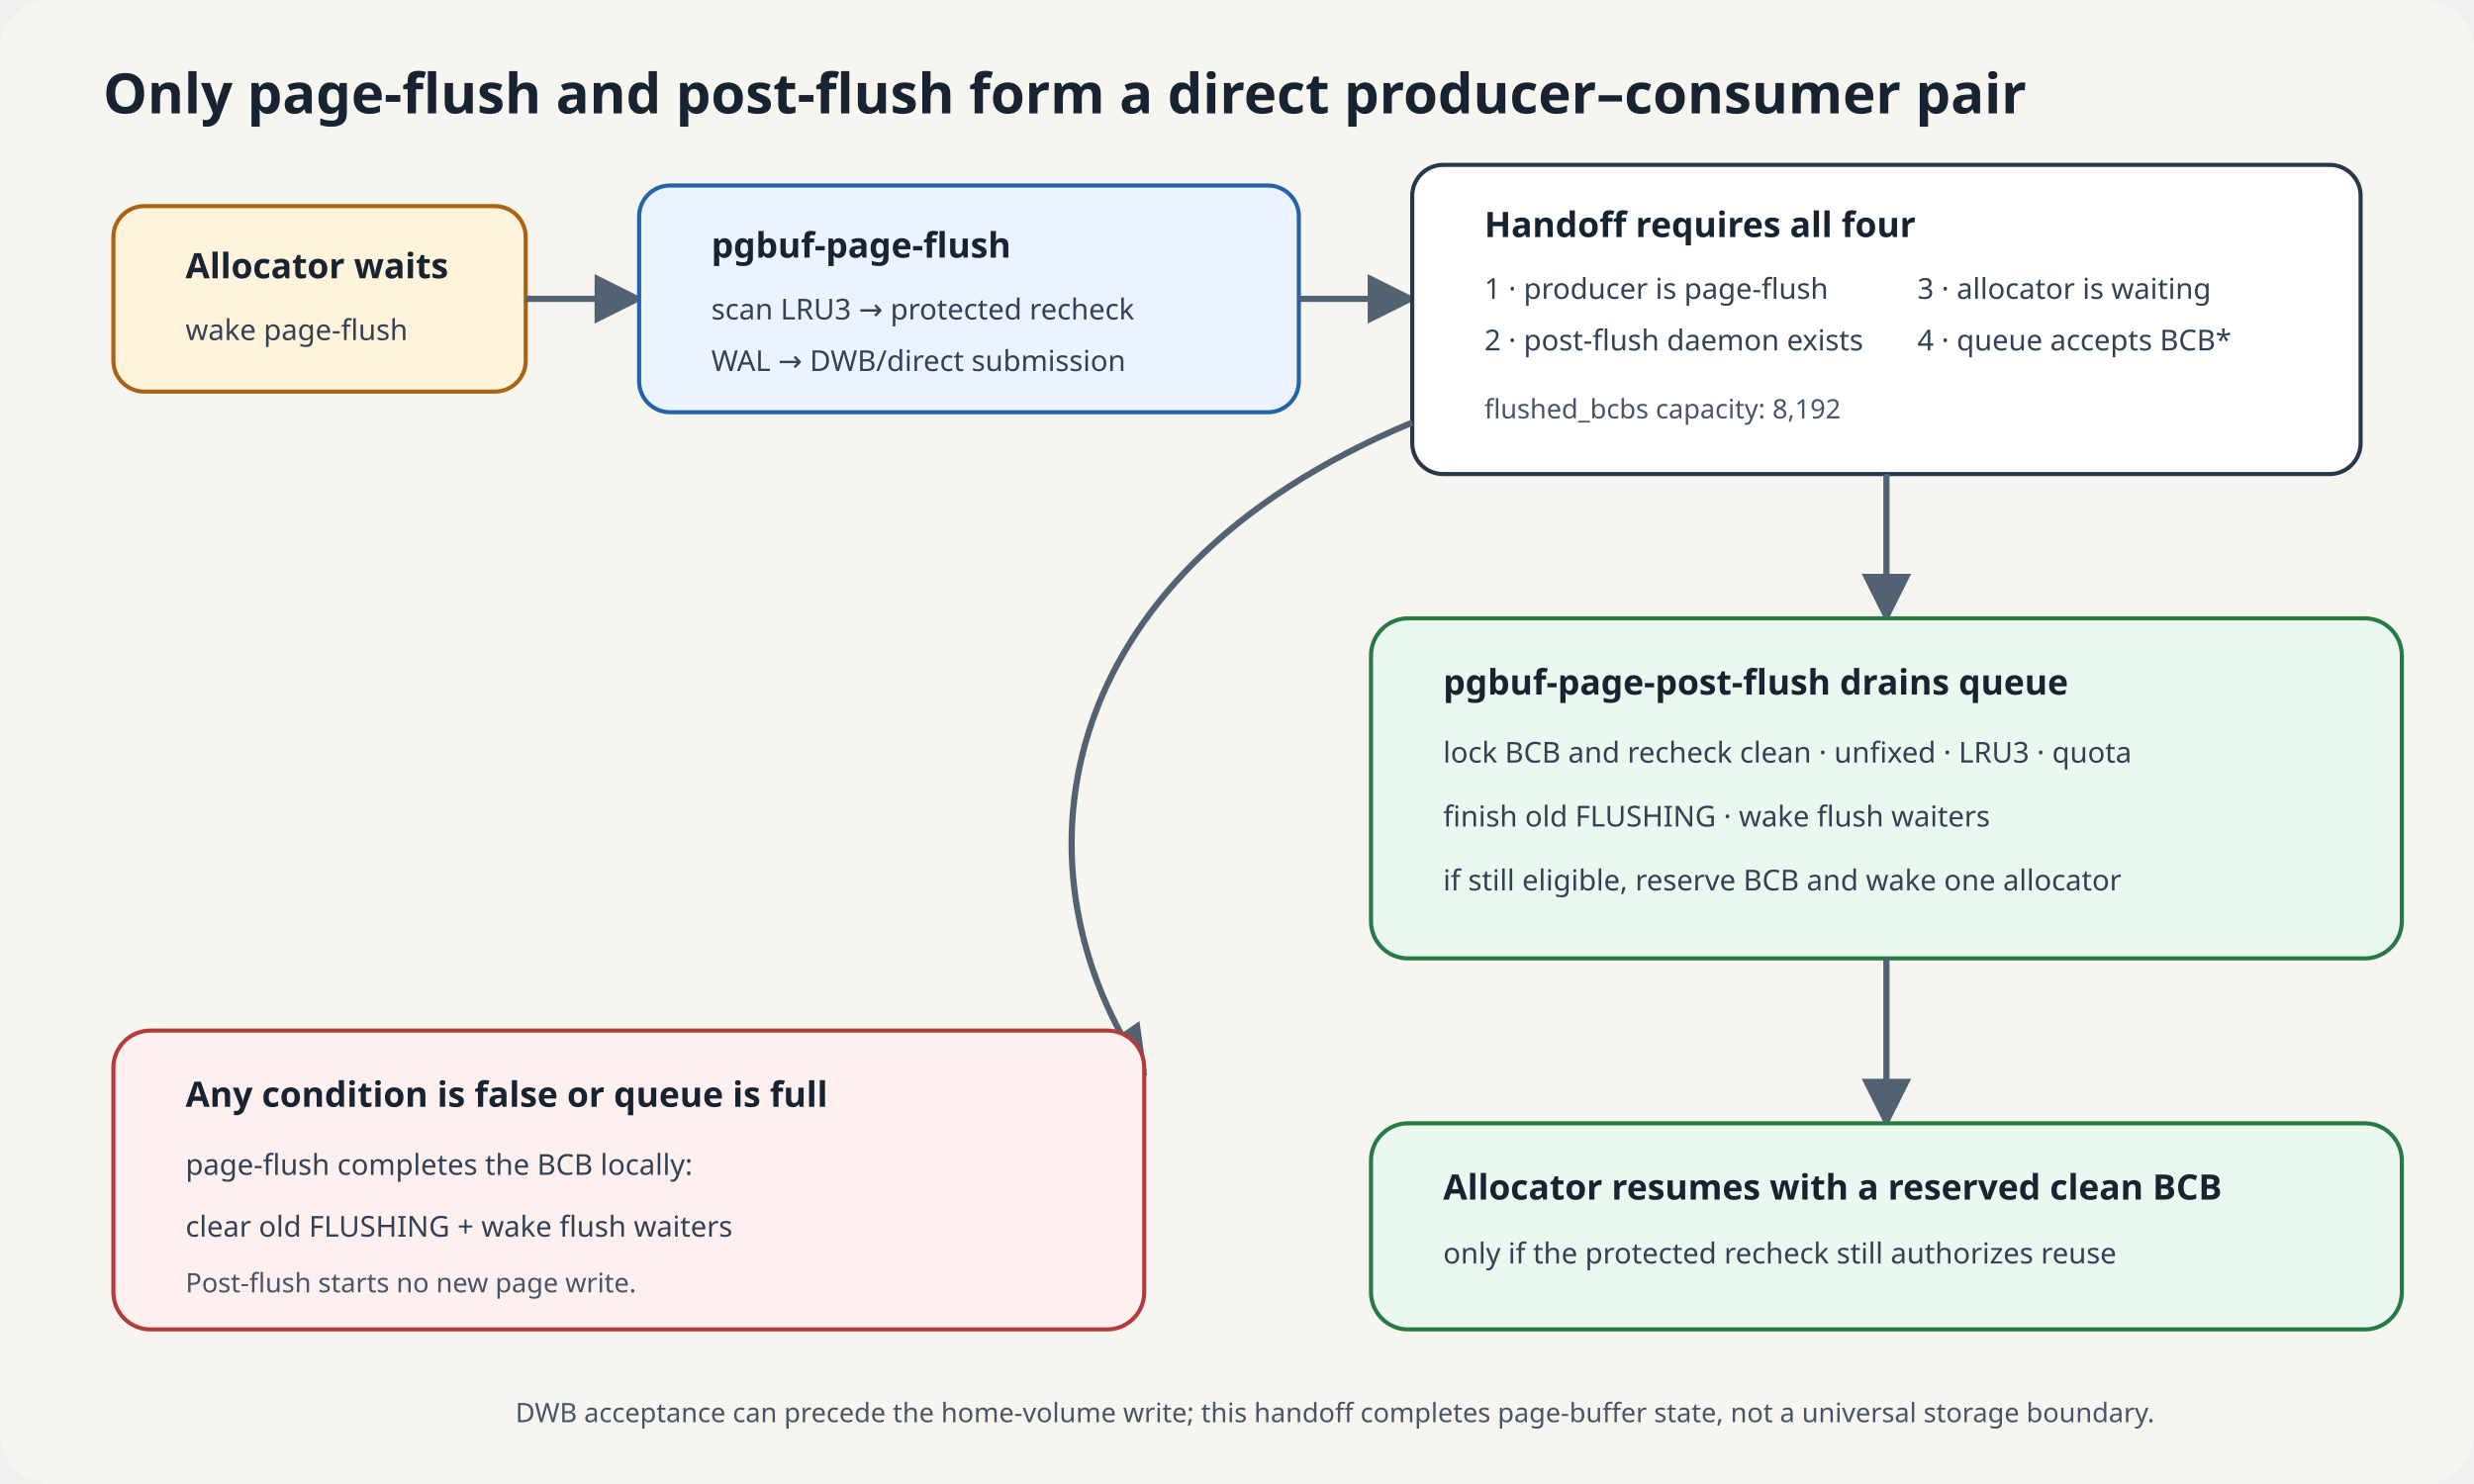
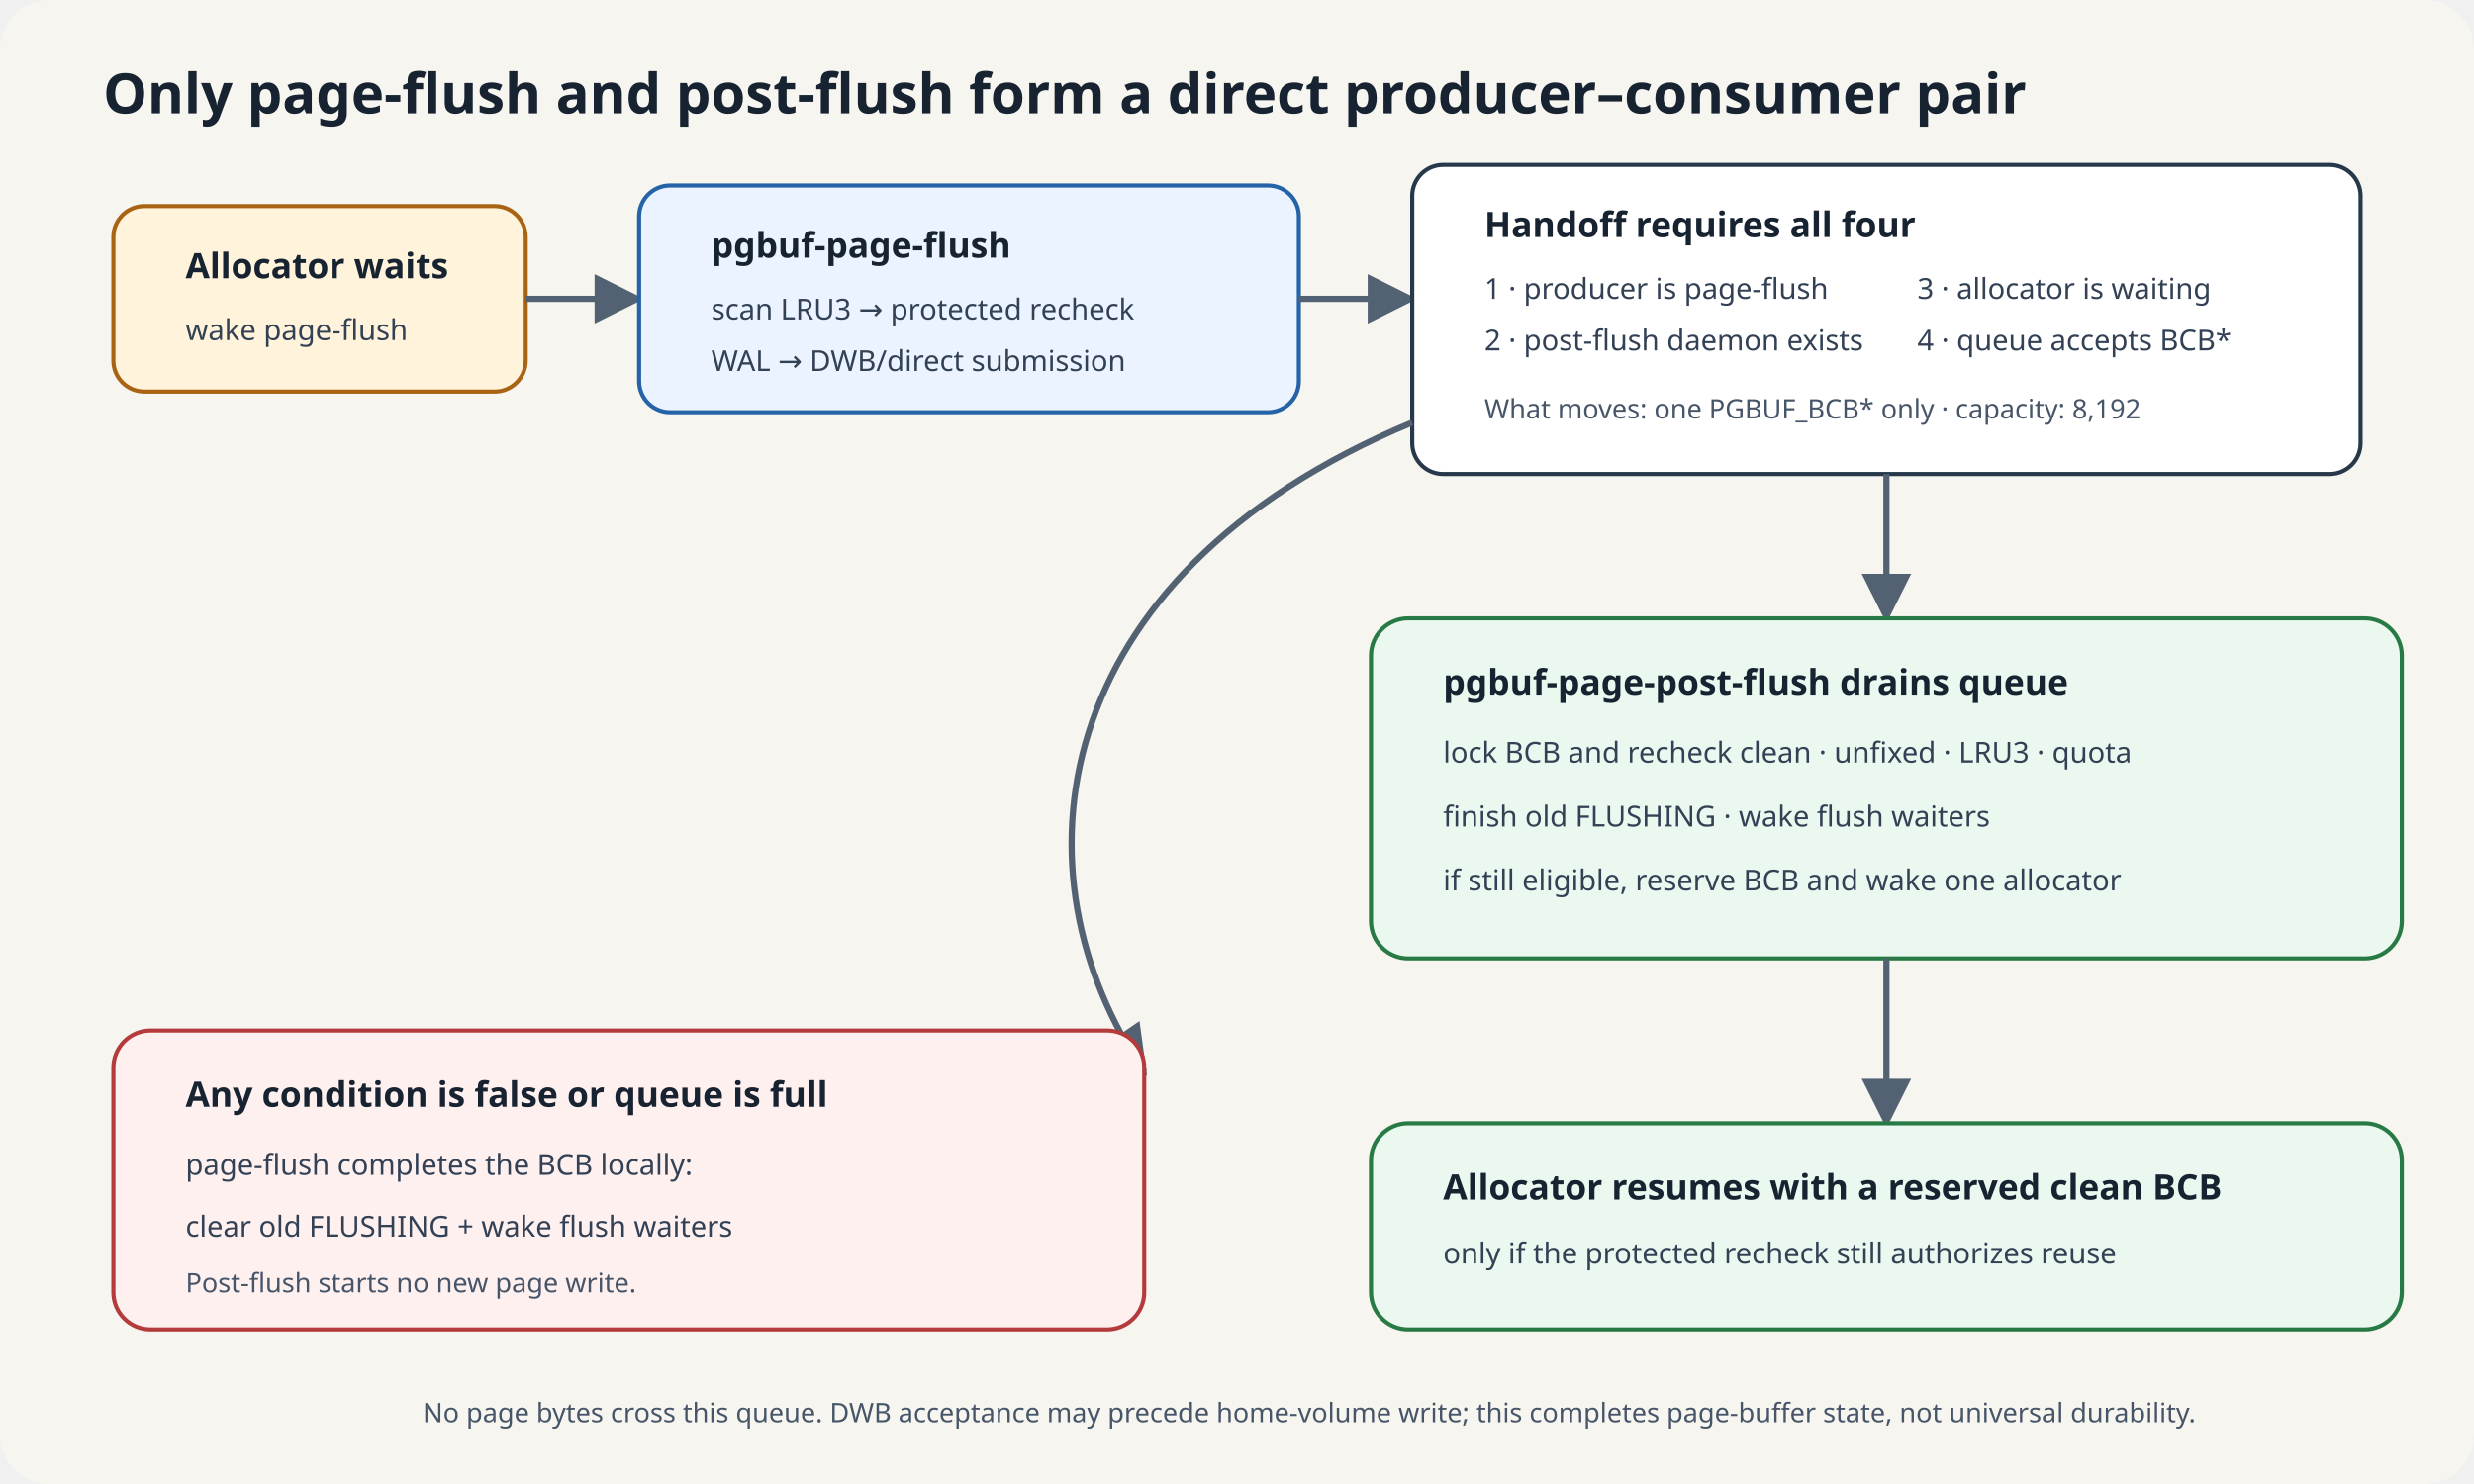
<svg xmlns="http://www.w3.org/2000/svg" viewBox="0 0 1200 720" role="img" aria-labelledby="title desc">
  <defs>
    <style>.bg{fill:#f7f5ef}.box{fill:#fff;stroke:#26384a;stroke-width:2}.blue{fill:#eaf3ff;stroke:#2563a8}.green{fill:#eaf8ef;stroke:#287a45}.orange{fill:#fff3dc;stroke:#a86413}.red{fill:#fff0f0;stroke:#b33b3b}.h{font:700 27px system-ui,sans-serif;fill:#172331}.t{font:700 17px system-ui,sans-serif;fill:#172331}.s{font:14px system-ui,sans-serif;fill:#334155}.tiny{font:13px system-ui,sans-serif;fill:#475569}.arrow{stroke:#526273;stroke-width:3;fill:none;marker-end:url(#m)}</style>
    <marker id="m" viewBox="0 0 10 10" refX="9" refY="5" markerWidth="8" markerHeight="8" orient="auto">
      <path d="M0 0l10 5-10 5z" fill="#526273" />
    </marker>
  </defs>
  <rect class="bg" width="1200" height="720" rx="24" />
  <text class="h" x="50" y="55">Only page-flush and post-flush form a direct producer–consumer pair</text>
  <rect class="box orange" x="55" y="100" width="200" height="90" rx="15" />
  <text class="t" x="90" y="135">Allocator waits</text>
  <text class="s" x="90" y="165">wake page-flush</text>
  <path class="arrow" d="M255 145h55" />
  <rect class="box blue" x="310" y="90" width="320" height="110" rx="15" />
  <text class="t" x="345" y="125">pgbuf-page-flush</text>
  <text class="s" x="345" y="155">scan LRU3 → protected recheck</text>
  <text class="s" x="345" y="180">WAL → DWB/direct submission</text>
  <path class="arrow" d="M630 145h55" />
  <rect class="box" x="685" y="80" width="460" height="150" rx="15" />
  <text class="t" x="720" y="115">Handoff requires all four</text>
  <text class="s" x="720" y="145">1 · producer is page-flush</text>
  <text class="s" x="720" y="170">2 · post-flush daemon exists</text>
  <text class="s" x="930" y="145">3 · allocator is waiting</text>
  <text class="s" x="930" y="170">4 · queue accepts BCB*</text>
-   <text class="tiny" x="720" y="203">flushed_bcbs capacity: 8,192</text>
+   <text class="tiny" x="720" y="203">What moves: one PGBUF_BCB* only · capacity: 8,192</text>
  <path class="arrow" d="M915 230v70" />
  <rect class="box green" x="665" y="300" width="500" height="165" rx="18" />
  <text class="t" x="700" y="337">pgbuf-page-post-flush drains queue</text>
  <text class="s" x="700" y="370">lock BCB and recheck clean · unfixed · LRU3 · quota</text>
  <text class="s" x="700" y="401">finish old FLUSHING · wake flush waiters</text>
  <text class="s" x="700" y="432">if still eligible, reserve BCB and wake one allocator</text>
  <path class="arrow" d="M685 205c-180 75-195 220-130 315" />
  <rect class="box red" x="55" y="500" width="500" height="145" rx="18" />
  <text class="t" x="90" y="537">Any condition is false or queue is full</text>
  <text class="s" x="90" y="570">page-flush completes the BCB locally:</text>
  <text class="s" x="90" y="600">clear old FLUSHING + wake flush waiters</text>
  <text class="tiny" x="90" y="627">Post-flush starts no new page write.</text>
  <path class="arrow" d="M915 465v80" />
  <rect class="box green" x="665" y="545" width="500" height="100" rx="18" />
  <text class="t" x="700" y="582">Allocator resumes with a reserved clean BCB</text>
  <text class="s" x="700" y="613">only if the protected recheck still authorizes reuse</text>
-   <text class="tiny" x="250" y="690">DWB acceptance can precede the home-volume write; this handoff completes page-buffer state, not a universal storage boundary.</text>
+   <text class="tiny" x="205" y="690">No page bytes cross this queue. DWB acceptance may precede home-volume write; this completes page-buffer state, not universal durability.</text>
</svg>
